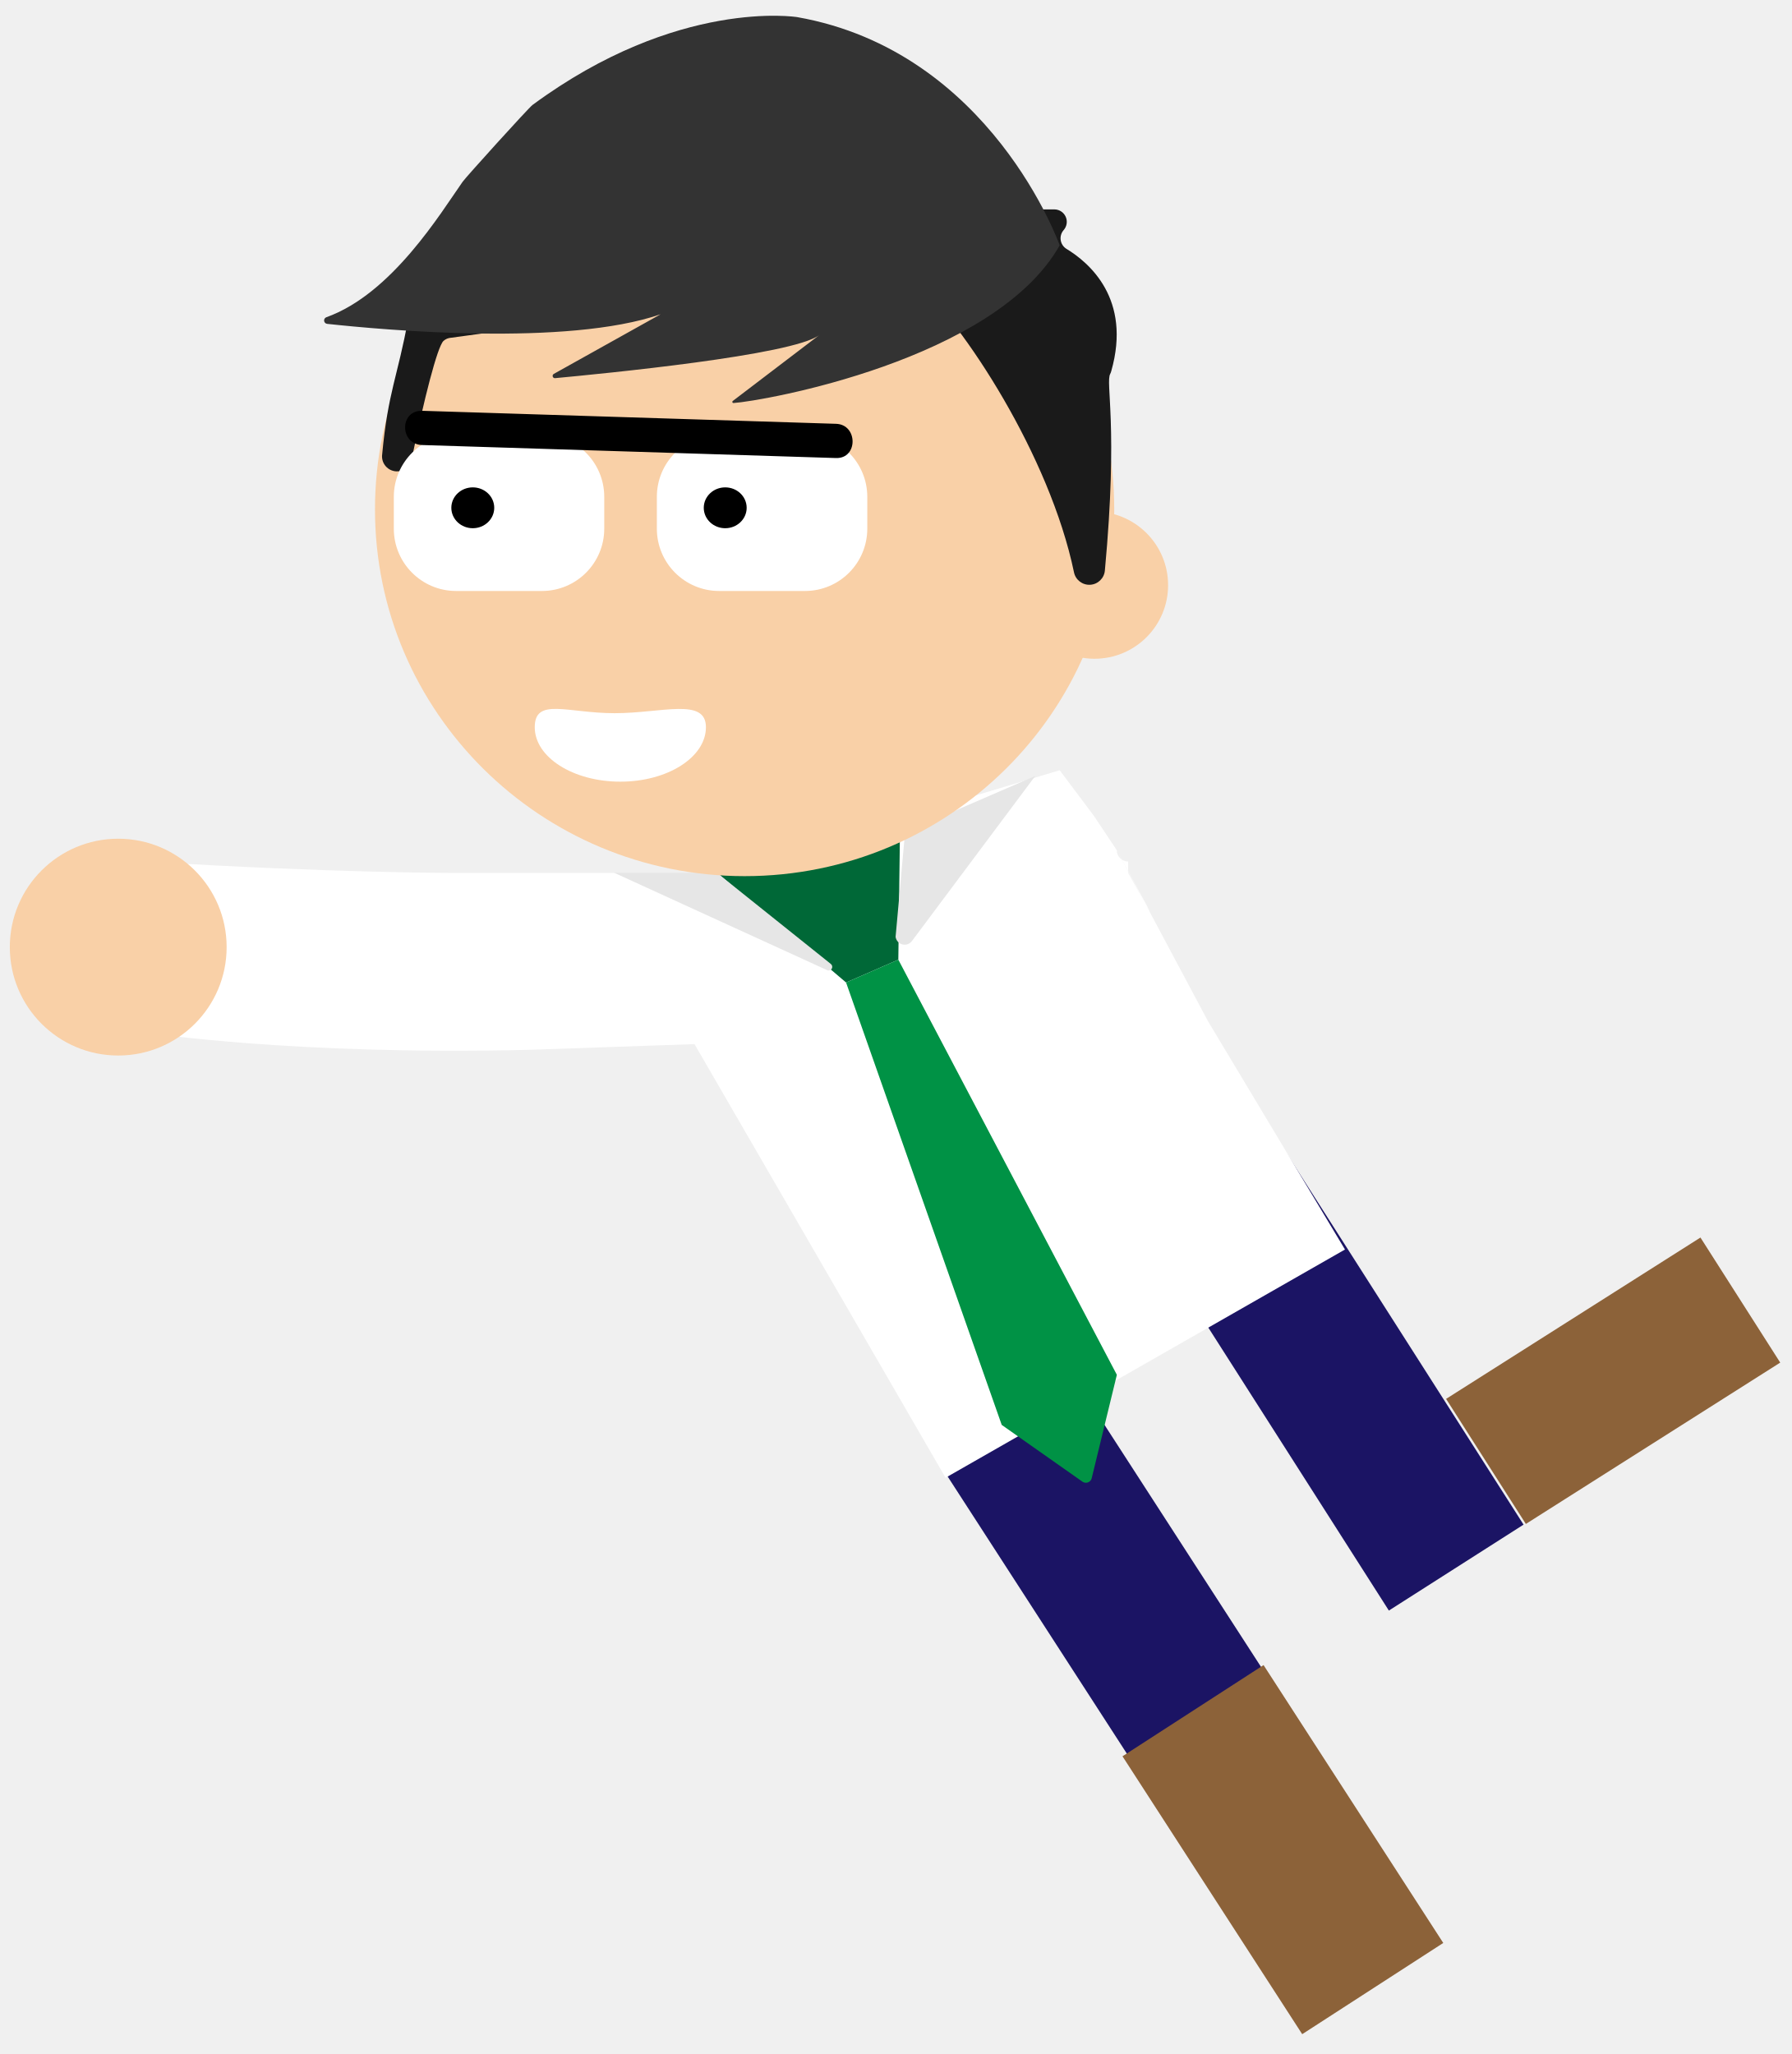
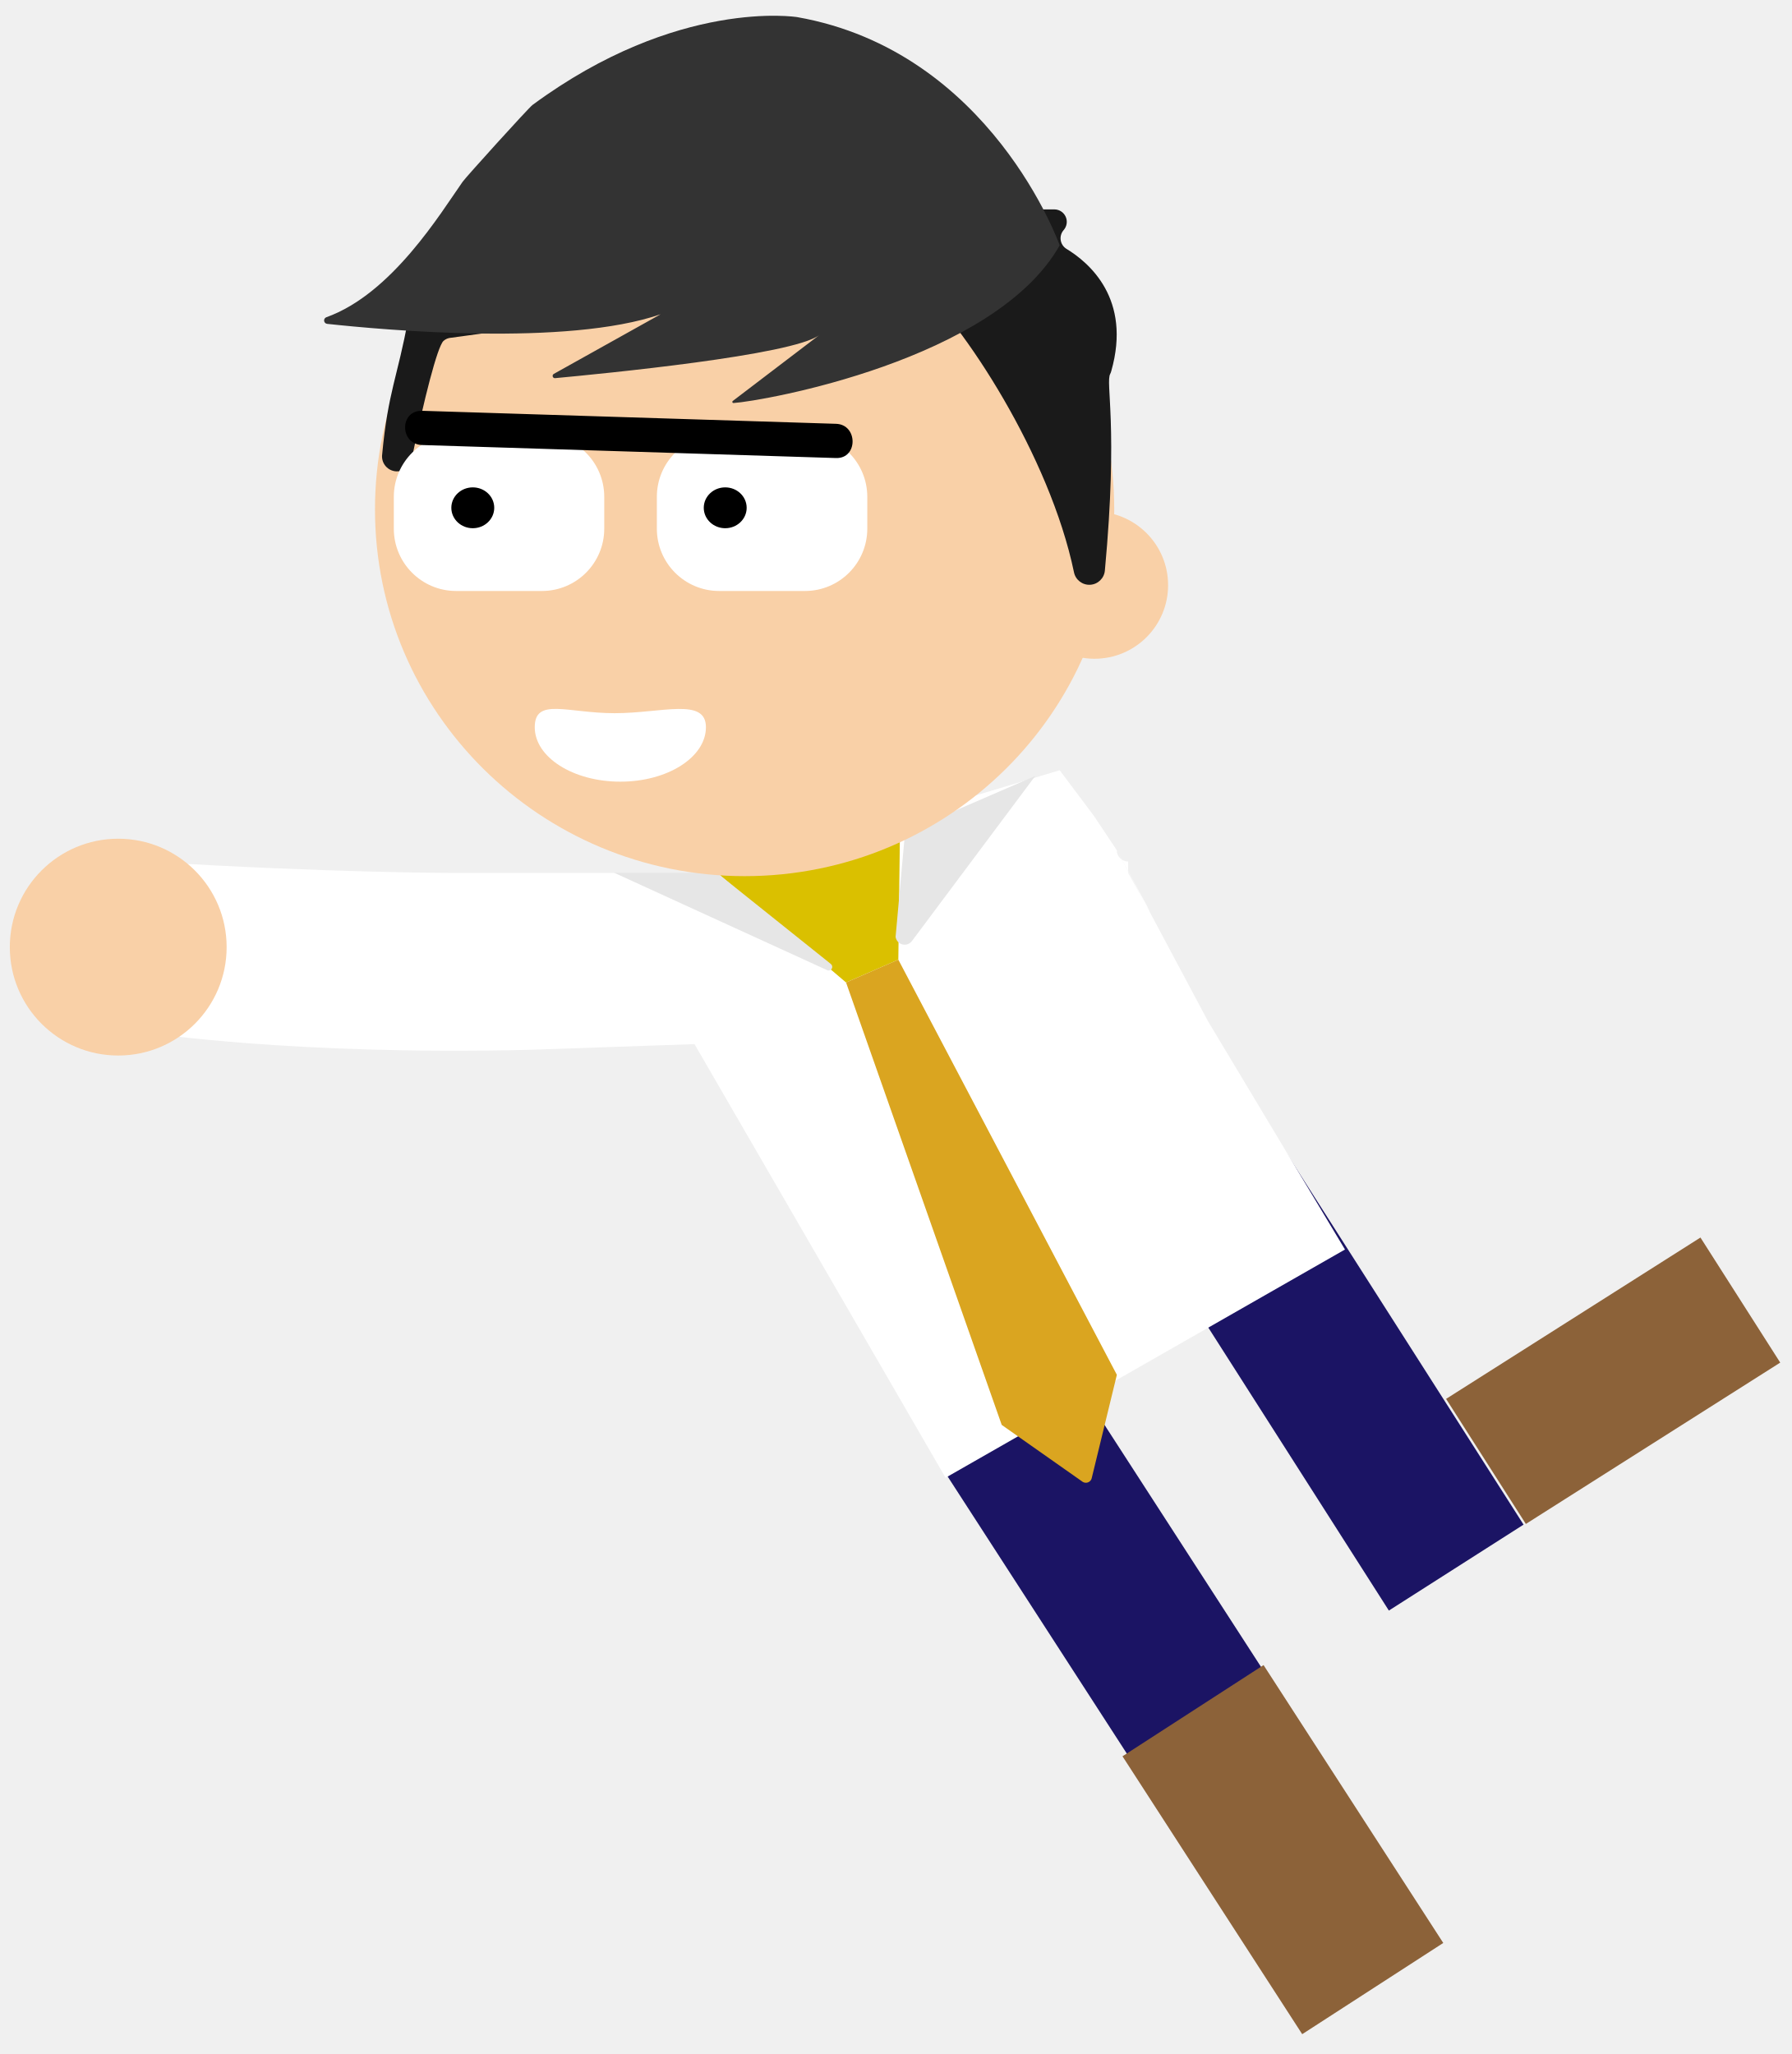
<svg xmlns="http://www.w3.org/2000/svg" height="180" viewBox="0 0 157 180" width="157">
  <path d="m109.86 100.5h14v40h-14z" fill="#1b1464" transform="matrix(-.8430161 .5378883 -.5378883 -.8430161 280.18 159.24)" />
  <path d="m133.71 133.55 22.29-14.14-6.99-10.96-22.29 14.14z" fill="#8c6239" />
  <path d="m92.16 121.93h14v39h-14z" fill="#1b1464" transform="matrix(-.8397147 .5430279 -.5430279 -.8397147 259.22 206.33)" />
  <path d="m97.92 154.73h29v14.72h-29z" fill="#8c6239" transform="matrix(.5430279 .8397147 -.8397147 .5430279 187.48 -20.33)" />
  <path d="m60.86 91.5 22 38 35-20-12-20-8-15c6 11 1 2 1 2v-1a1 1 0 0 1 -1-1l-2-3-3-4-30 9h-23s-11 0-27-1v15s13 2 33.5 1.5z" fill="#fff" />
  <circle cx="10.36" cy="83" fill="#f9d0a7" r="9.5" />
-   <path d="m78.86 73.13-.14 10.97-4.58 2-11.28-9.6z" fill="#006837" />
-   <path d="m78.72 84.1 19.15 36.38-2.19 9a.53.53 0 0 1 -.79.39l-7.11-5-13.64-38.77z" fill="#009245" />
+   <path d="m78.86 73.13-.14 10.97-4.58 2-11.28-9.6z" fill="#DAC000" />
+   <path d="m78.72 84.1 19.15 36.38-2.19 9a.53.53 0 0 1 -.79.39l-7.11-5-13.64-38.77z" fill="#DAA520" />
  <path d="m79.31 72.94-.83 9.16a.8.8 0 0 0 1.43.37l10.81-14.47z" fill="#e6e6e6" />
  <path d="m72.81 84.48-10-8h-9l18.72 8.56a.32.32 0 0 0 .28-.56z" fill="#e6e6e6" />
  <ellipse cx="65.25" cy="44.64" fill="#f9d0a7" rx="32.39" ry="32.14" />
  <circle cx="95.91" cy="51.28" fill="#f9d0a7" r="6.45" />
  <path d="m46.86 63.73c0 2.63 3.36 4.77 7.5 4.77s7.5-2.14 7.5-4.77-3.86-1.23-8-1.23-7-1.41-7 1.23z" fill="#fff" />
  <path d="m33.49 39.81c.51-5.47 1.36-6.81 2.27-11.81a1.09 1.09 0 0 1 .58-.78l22.76-11.57a1 1 0 0 1 .63-.11l22.37 2.81h10.3a1.09 1.09 0 0 1 .81 1.81 1.09 1.09 0 0 0 .23 1.64c2 1.21 5.74 4.39 3.94 10.72a1.17 1.17 0 0 1 -.09.24c-.44.8.72 4.45-.47 17.23a1.37 1.37 0 0 1 -2.71.15c-2.11-10.14-9.64-21.74-14.11-25.72a1.07 1.07 0 0 0 -.93-.23l-39.7 5.43a1.08 1.08 0 0 0 -.51.26c-.54.51-1.72 5.17-2.77 10.3a1.31 1.31 0 0 1 -2.6-.37z" fill="#1a1a1a" />
  <path d="m64.27 35.32c2.59-.17 22.9-3.74 28.59-13.82 0 0-6-17-23-20 0 0-10.46-1.7-23.2 7.7-.37.28-5.86 6.35-6.12 6.73-1.92 2.73-6.2 9.82-11.94 11.87a.3.3 0 0 0 .06.58c5 .54 21 2 29.23-.84l-9.35 5.22a.2.2 0 0 0 .1.38c4.13-.39 20.88-2 23.17-3.79l-7.6 5.79a.1.1 0 0 0 .06.18z" fill="#333" />
  <rect fill="#fff" height="13.71" rx="5.46" transform="matrix(-1 0 0 -1 87.46 89.86)" width="18.44" x="34.51" y="38.07" />
  <rect fill="#fff" height="13.71" rx="5.46" transform="matrix(-1 0 0 -1 133.56 89.86)" width="18.44" x="57.56" y="38.07" />
  <ellipse cx="63.55" cy="44.5" rx="1.38" ry="1.29" stroke="#000" stroke-miterlimit="10" />
  <ellipse cx="41.43" cy="44.5" rx="1.38" ry="1.29" stroke="#000" stroke-miterlimit="10" />
  <path d="m37 39 36.26 1.14c1.94.06 1.93-2.94 0-3l-36.26-1.14c-2-.06-2 2.94 0 3z" />
</svg>
